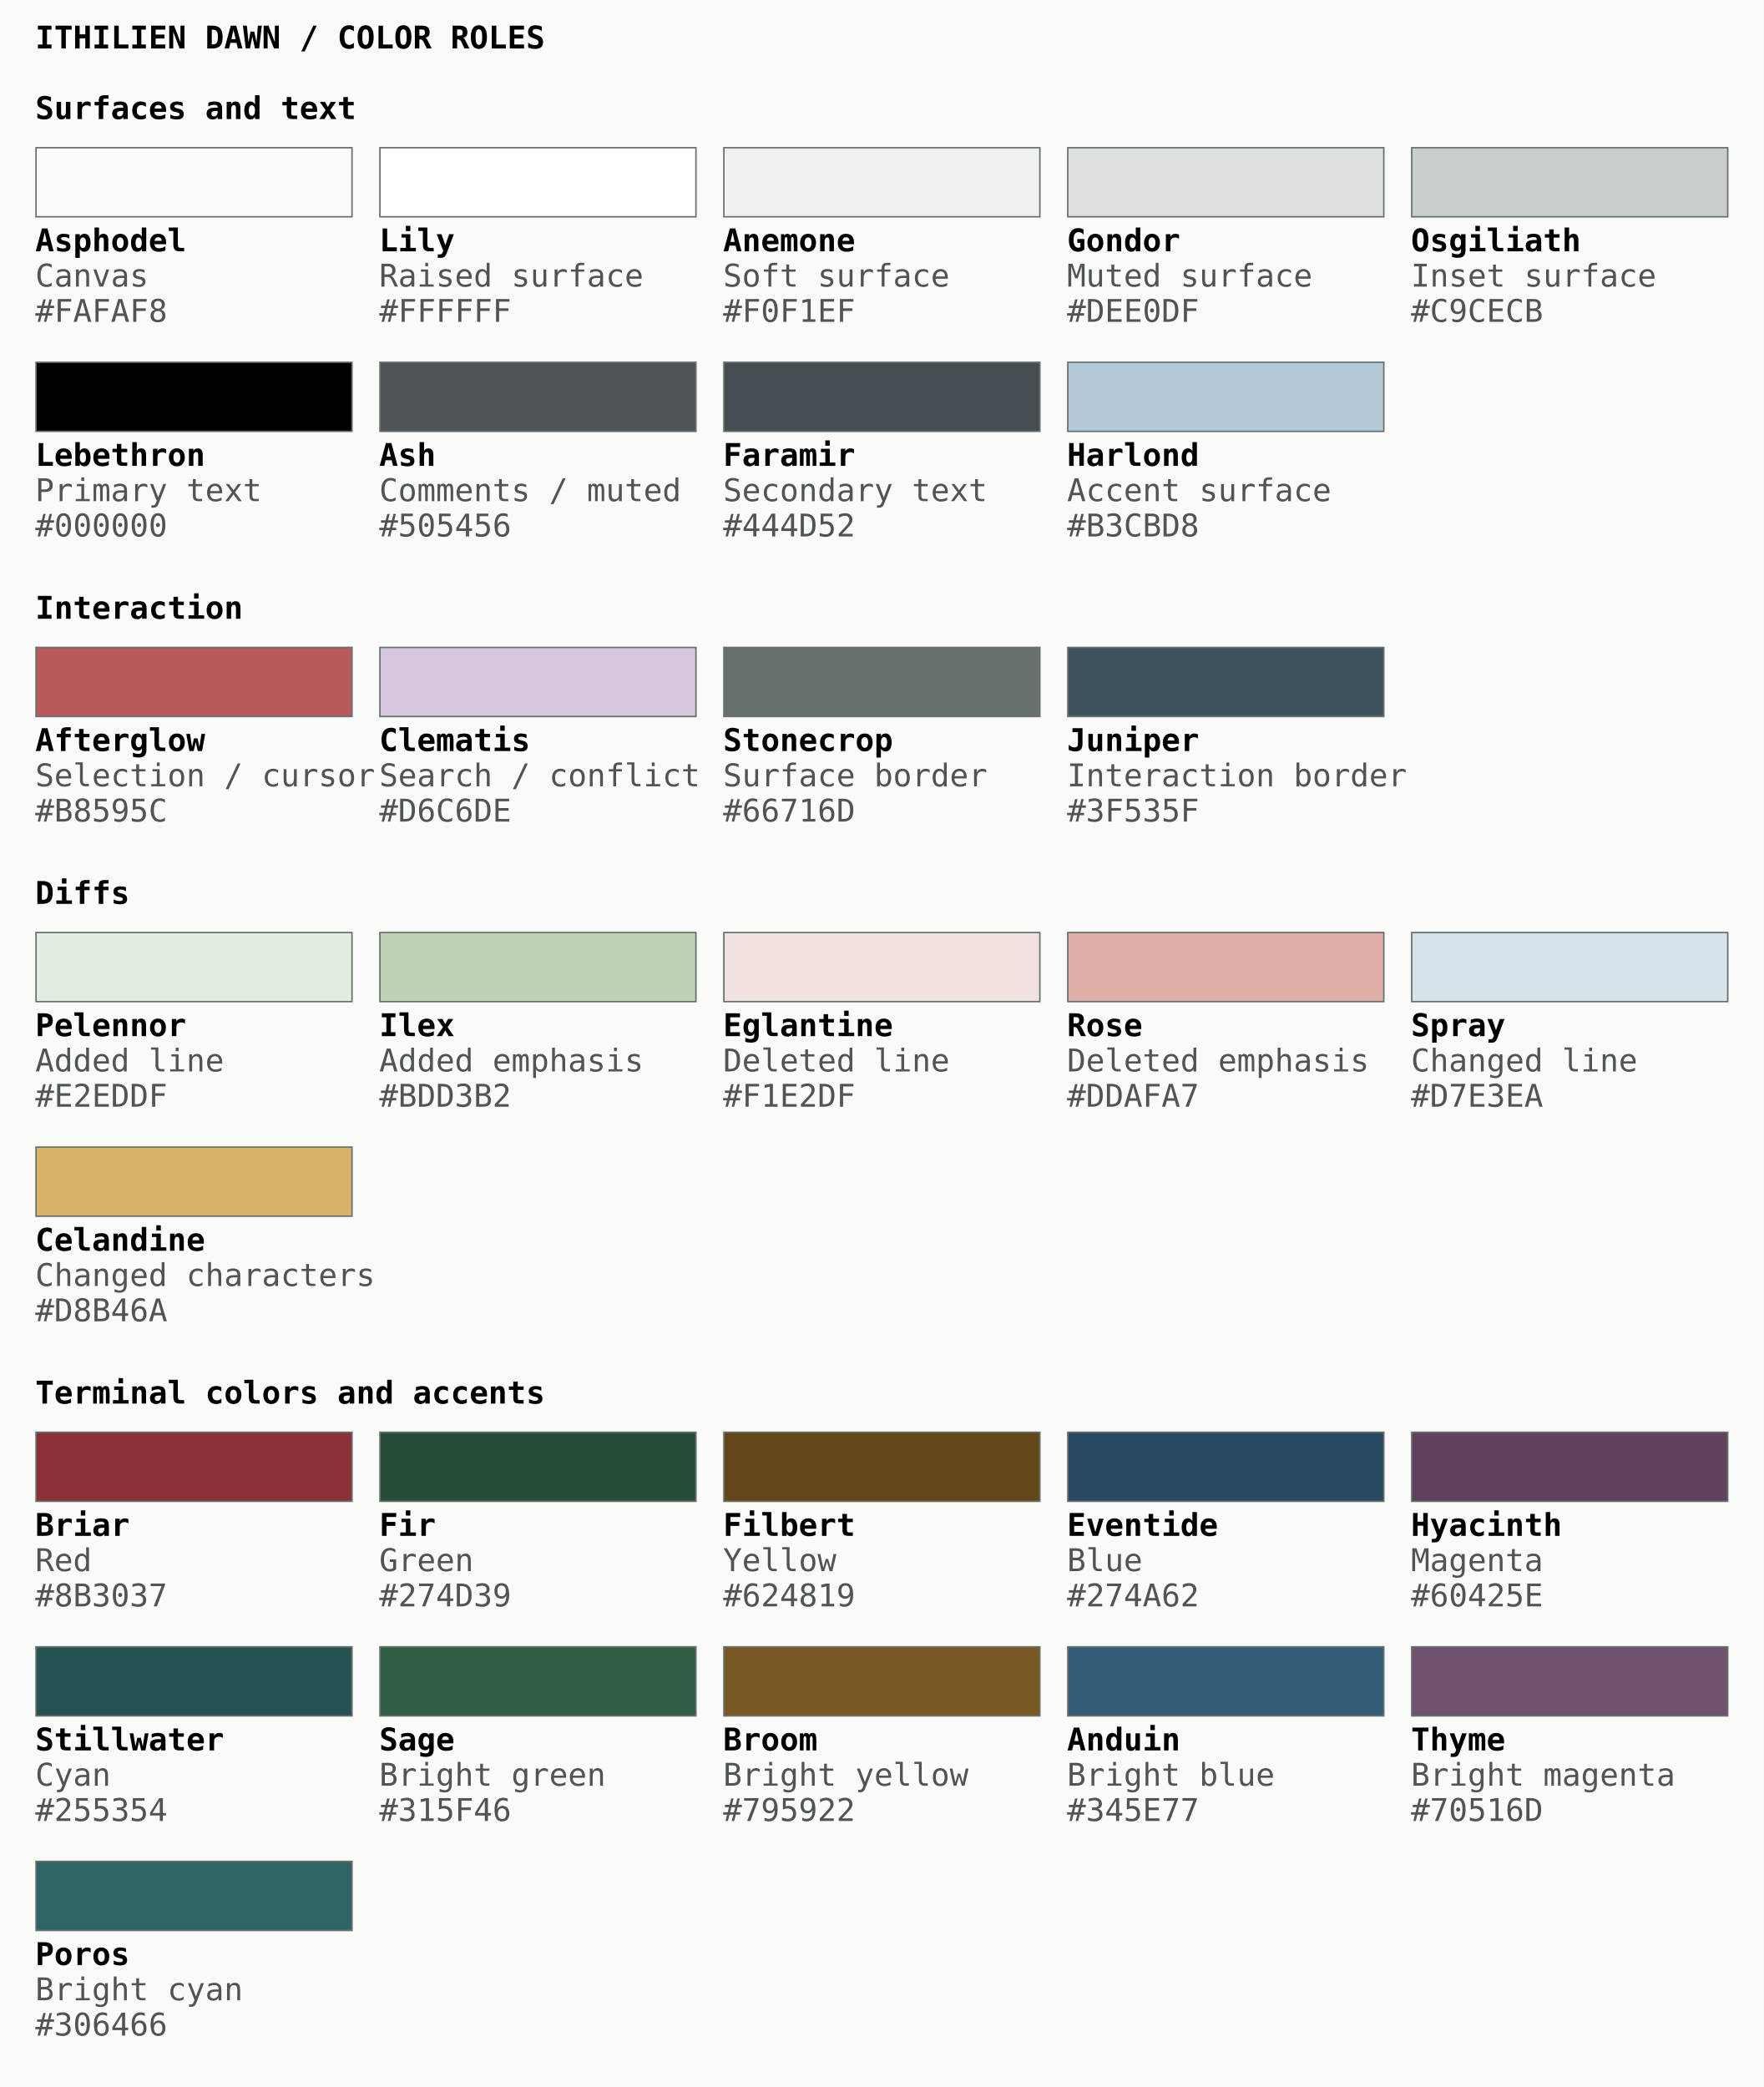
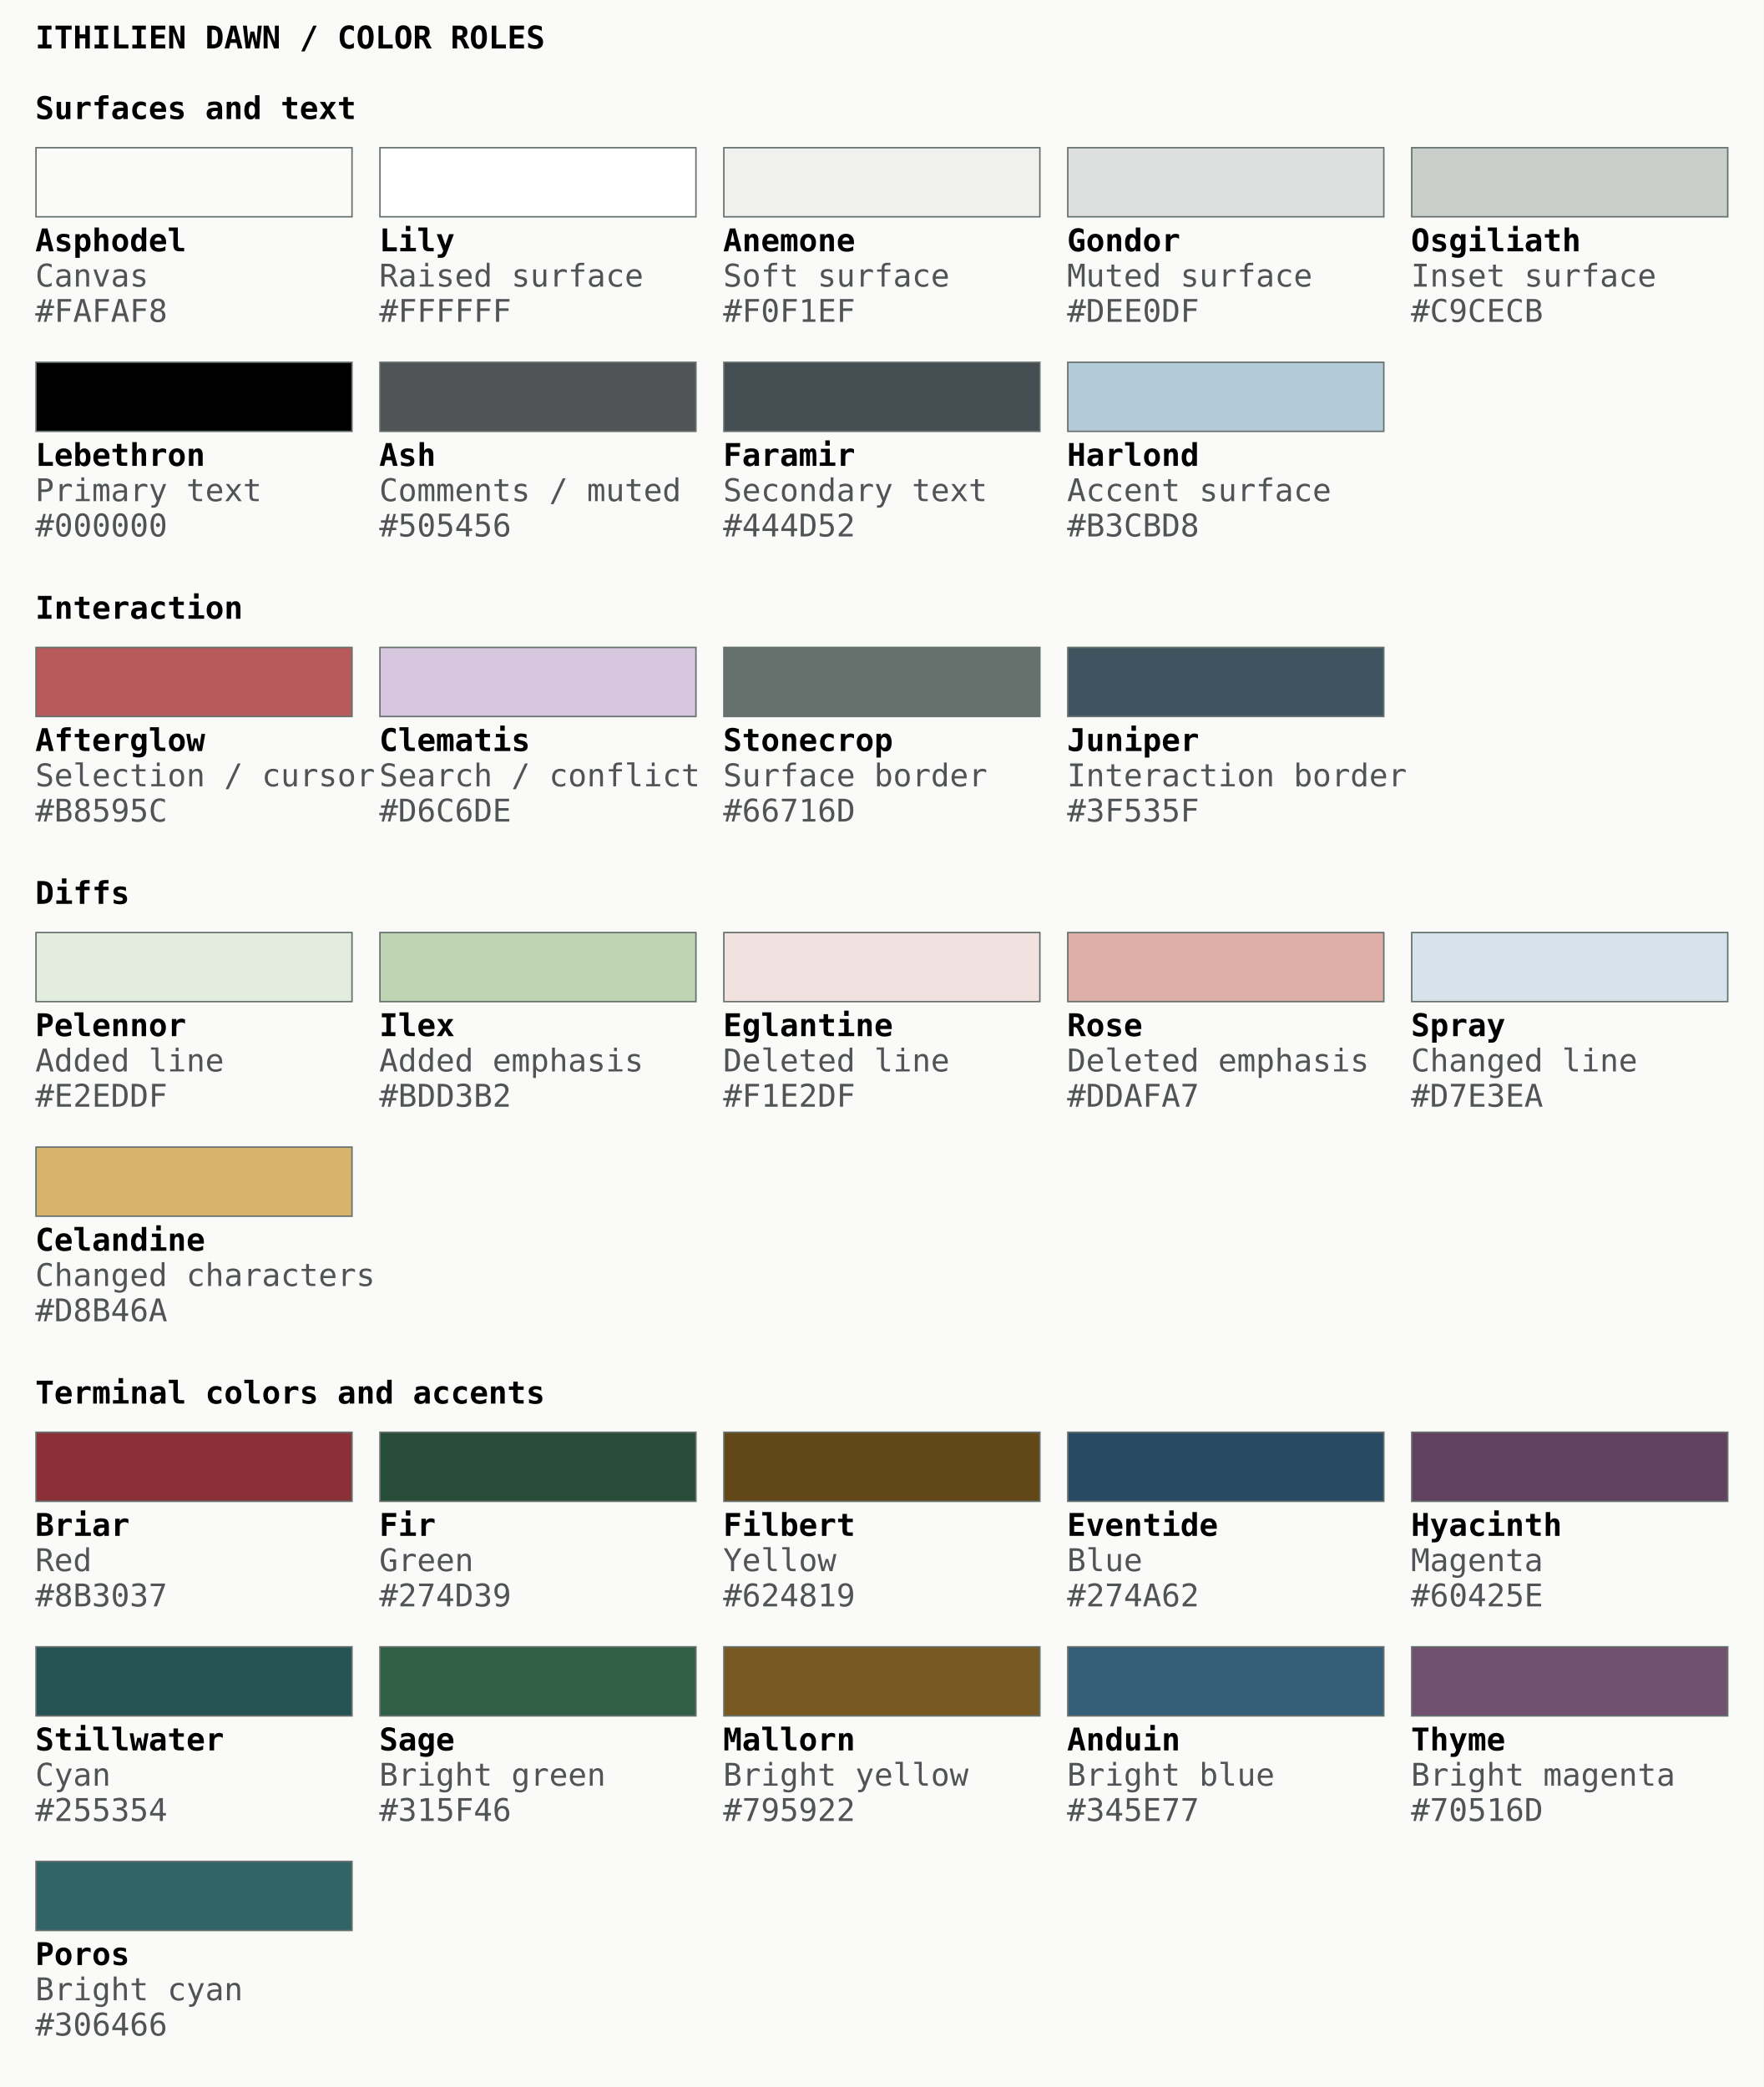
<svg xmlns="http://www.w3.org/2000/svg" xml:space="preserve" width="1200" height="1420" viewBox="0 0 1200 1420">
  <style>text{font-family:"Berkeley Mono Medium",monospace;font-size:16pt}</style>
  <rect x="0" y="0" width="1200" height="1420" fill="#FAFAF8" />
  <text x="24" y="33" fill="#000000" font-weight="700">ITHILIEN DAWN / COLOR ROLES</text>
  <text x="24" y="81" fill="#000000" font-weight="700">Surfaces and text</text>
  <rect x="24" y="100" width="216" height="48" fill="#66716D" />
  <rect x="25" y="101" width="214" height="46" fill="#FAFAF8" />
  <text x="24" y="171" fill="#000000" font-weight="700">Asphodel</text>
  <text x="24" y="195" fill="#505456">Canvas</text>
  <text x="24" y="219" fill="#505456">#FAFAF8</text>
  <rect x="258" y="100" width="216" height="48" fill="#66716D" />
  <rect x="259" y="101" width="214" height="46" fill="#FFFFFF" />
  <text x="258" y="171" fill="#000000" font-weight="700">Lily</text>
  <text x="258" y="195" fill="#505456">Raised surface</text>
  <text x="258" y="219" fill="#505456">#FFFFFF</text>
  <rect x="492" y="100" width="216" height="48" fill="#66716D" />
  <rect x="493" y="101" width="214" height="46" fill="#F0F1EF" />
  <text x="492" y="171" fill="#000000" font-weight="700">Anemone</text>
  <text x="492" y="195" fill="#505456">Soft surface</text>
  <text x="492" y="219" fill="#505456">#F0F1EF</text>
  <rect x="726" y="100" width="216" height="48" fill="#66716D" />
  <rect x="727" y="101" width="214" height="46" fill="#DEE0DF" />
  <text x="726" y="171" fill="#000000" font-weight="700">Gondor</text>
  <text x="726" y="195" fill="#505456">Muted surface</text>
  <text x="726" y="219" fill="#505456">#DEE0DF</text>
  <rect x="960" y="100" width="216" height="48" fill="#66716D" />
  <rect x="961" y="101" width="214" height="46" fill="#C9CECB" />
  <text x="960" y="171" fill="#000000" font-weight="700">Osgiliath</text>
  <text x="960" y="195" fill="#505456">Inset surface</text>
  <text x="960" y="219" fill="#505456">#C9CECB</text>
  <rect x="24" y="246" width="216" height="48" fill="#66716D" />
  <rect x="25" y="247" width="214" height="46" fill="#000000" />
  <text x="24" y="317" fill="#000000" font-weight="700">Lebethron</text>
  <text x="24" y="341" fill="#505456">Primary text</text>
  <text x="24" y="365" fill="#505456">#000000</text>
  <rect x="258" y="246" width="216" height="48" fill="#66716D" />
  <rect x="259" y="247" width="214" height="46" fill="#505456" />
  <text x="258" y="317" fill="#000000" font-weight="700">Ash</text>
  <text x="258" y="341" fill="#505456">Comments / muted</text>
  <text x="258" y="365" fill="#505456">#505456</text>
  <rect x="492" y="246" width="216" height="48" fill="#66716D" />
  <rect x="493" y="247" width="214" height="46" fill="#444D52" />
  <text x="492" y="317" fill="#000000" font-weight="700">Faramir</text>
  <text x="492" y="341" fill="#505456">Secondary text</text>
  <text x="492" y="365" fill="#505456">#444D52</text>
  <rect x="726" y="246" width="216" height="48" fill="#66716D" />
  <rect x="727" y="247" width="214" height="46" fill="#B3CBD8" />
  <text x="726" y="317" fill="#000000" font-weight="700">Harlond</text>
  <text x="726" y="341" fill="#505456">Accent surface</text>
  <text x="726" y="365" fill="#505456">#B3CBD8</text>
  <text x="24" y="421" fill="#000000" font-weight="700">Interaction</text>
  <rect x="24" y="440" width="216" height="48" fill="#66716D" />
  <rect x="25" y="441" width="214" height="46" fill="#B8595C" />
  <text x="24" y="511" fill="#000000" font-weight="700">Afterglow</text>
  <text x="24" y="535" fill="#505456">Selection / cursor</text>
  <text x="24" y="559" fill="#505456">#B8595C</text>
  <rect x="258" y="440" width="216" height="48" fill="#66716D" />
  <rect x="259" y="441" width="214" height="46" fill="#D6C6DE" />
  <text x="258" y="511" fill="#000000" font-weight="700">Clematis</text>
  <text x="258" y="535" fill="#505456">Search / conflict</text>
  <text x="258" y="559" fill="#505456">#D6C6DE</text>
  <rect x="492" y="440" width="216" height="48" fill="#66716D" />
  <rect x="493" y="441" width="214" height="46" fill="#66716D" />
  <text x="492" y="511" fill="#000000" font-weight="700">Stonecrop</text>
  <text x="492" y="535" fill="#505456">Surface border</text>
  <text x="492" y="559" fill="#505456">#66716D</text>
  <rect x="726" y="440" width="216" height="48" fill="#66716D" />
  <rect x="727" y="441" width="214" height="46" fill="#3F535F" />
  <text x="726" y="511" fill="#000000" font-weight="700">Juniper</text>
  <text x="726" y="535" fill="#505456">Interaction border</text>
  <text x="726" y="559" fill="#505456">#3F535F</text>
  <text x="24" y="615" fill="#000000" font-weight="700">Diffs</text>
  <rect x="24" y="634" width="216" height="48" fill="#66716D" />
  <rect x="25" y="635" width="214" height="46" fill="#E2EDDF" />
  <text x="24" y="705" fill="#000000" font-weight="700">Pelennor</text>
  <text x="24" y="729" fill="#505456">Added line</text>
  <text x="24" y="753" fill="#505456">#E2EDDF</text>
  <rect x="258" y="634" width="216" height="48" fill="#66716D" />
  <rect x="259" y="635" width="214" height="46" fill="#BDD3B2" />
  <text x="258" y="705" fill="#000000" font-weight="700">Ilex</text>
  <text x="258" y="729" fill="#505456">Added emphasis</text>
  <text x="258" y="753" fill="#505456">#BDD3B2</text>
  <rect x="492" y="634" width="216" height="48" fill="#66716D" />
  <rect x="493" y="635" width="214" height="46" fill="#F1E2DF" />
  <text x="492" y="705" fill="#000000" font-weight="700">Eglantine</text>
  <text x="492" y="729" fill="#505456">Deleted line</text>
  <text x="492" y="753" fill="#505456">#F1E2DF</text>
  <rect x="726" y="634" width="216" height="48" fill="#66716D" />
  <rect x="727" y="635" width="214" height="46" fill="#DDAFA7" />
  <text x="726" y="705" fill="#000000" font-weight="700">Rose</text>
  <text x="726" y="729" fill="#505456">Deleted emphasis</text>
  <text x="726" y="753" fill="#505456">#DDAFA7</text>
  <rect x="960" y="634" width="216" height="48" fill="#66716D" />
  <rect x="961" y="635" width="214" height="46" fill="#D7E3EA" />
  <text x="960" y="705" fill="#000000" font-weight="700">Spray</text>
  <text x="960" y="729" fill="#505456">Changed line</text>
  <text x="960" y="753" fill="#505456">#D7E3EA</text>
  <rect x="24" y="780" width="216" height="48" fill="#66716D" />
  <rect x="25" y="781" width="214" height="46" fill="#D8B46A" />
  <text x="24" y="851" fill="#000000" font-weight="700">Celandine</text>
  <text x="24" y="875" fill="#505456">Changed characters</text>
  <text x="24" y="899" fill="#505456">#D8B46A</text>
  <text x="24" y="955" fill="#000000" font-weight="700">Terminal colors and accents</text>
  <rect x="24" y="974" width="216" height="48" fill="#66716D" />
  <rect x="25" y="975" width="214" height="46" fill="#8B3037" />
  <text x="24" y="1045" fill="#000000" font-weight="700">Briar</text>
  <text x="24" y="1069" fill="#505456">Red</text>
  <text x="24" y="1093" fill="#505456">#8B3037</text>
  <rect x="258" y="974" width="216" height="48" fill="#66716D" />
  <rect x="259" y="975" width="214" height="46" fill="#274D39" />
  <text x="258" y="1045" fill="#000000" font-weight="700">Fir</text>
  <text x="258" y="1069" fill="#505456">Green</text>
  <text x="258" y="1093" fill="#505456">#274D39</text>
  <rect x="492" y="974" width="216" height="48" fill="#66716D" />
  <rect x="493" y="975" width="214" height="46" fill="#624819" />
  <text x="492" y="1045" fill="#000000" font-weight="700">Filbert</text>
  <text x="492" y="1069" fill="#505456">Yellow</text>
  <text x="492" y="1093" fill="#505456">#624819</text>
  <rect x="726" y="974" width="216" height="48" fill="#66716D" />
  <rect x="727" y="975" width="214" height="46" fill="#274A62" />
  <text x="726" y="1045" fill="#000000" font-weight="700">Eventide</text>
  <text x="726" y="1069" fill="#505456">Blue</text>
  <text x="726" y="1093" fill="#505456">#274A62</text>
  <rect x="960" y="974" width="216" height="48" fill="#66716D" />
  <rect x="961" y="975" width="214" height="46" fill="#60425E" />
  <text x="960" y="1045" fill="#000000" font-weight="700">Hyacinth</text>
  <text x="960" y="1069" fill="#505456">Magenta</text>
  <text x="960" y="1093" fill="#505456">#60425E</text>
  <rect x="24" y="1120" width="216" height="48" fill="#66716D" />
  <rect x="25" y="1121" width="214" height="46" fill="#255354" />
  <text x="24" y="1191" fill="#000000" font-weight="700">Stillwater</text>
  <text x="24" y="1215" fill="#505456">Cyan</text>
  <text x="24" y="1239" fill="#505456">#255354</text>
  <rect x="258" y="1120" width="216" height="48" fill="#66716D" />
  <rect x="259" y="1121" width="214" height="46" fill="#315F46" />
  <text x="258" y="1191" fill="#000000" font-weight="700">Sage</text>
  <text x="258" y="1215" fill="#505456">Bright green</text>
  <text x="258" y="1239" fill="#505456">#315F46</text>
  <rect x="492" y="1120" width="216" height="48" fill="#66716D" />
  <rect x="493" y="1121" width="214" height="46" fill="#795922" />
-   <text x="492" y="1191" fill="#000000" font-weight="700">Broom</text>
+   <text x="492" y="1191" fill="#000000" font-weight="700">Mallorn</text>
  <text x="492" y="1215" fill="#505456">Bright yellow</text>
  <text x="492" y="1239" fill="#505456">#795922</text>
  <rect x="726" y="1120" width="216" height="48" fill="#66716D" />
  <rect x="727" y="1121" width="214" height="46" fill="#345E77" />
  <text x="726" y="1191" fill="#000000" font-weight="700">Anduin</text>
  <text x="726" y="1215" fill="#505456">Bright blue</text>
  <text x="726" y="1239" fill="#505456">#345E77</text>
  <rect x="960" y="1120" width="216" height="48" fill="#66716D" />
  <rect x="961" y="1121" width="214" height="46" fill="#70516D" />
  <text x="960" y="1191" fill="#000000" font-weight="700">Thyme</text>
  <text x="960" y="1215" fill="#505456">Bright magenta</text>
  <text x="960" y="1239" fill="#505456">#70516D</text>
  <rect x="24" y="1266" width="216" height="48" fill="#66716D" />
  <rect x="25" y="1267" width="214" height="46" fill="#306466" />
  <text x="24" y="1337" fill="#000000" font-weight="700">Poros</text>
  <text x="24" y="1361" fill="#505456">Bright cyan</text>
  <text x="24" y="1385" fill="#505456">#306466</text>
</svg>
